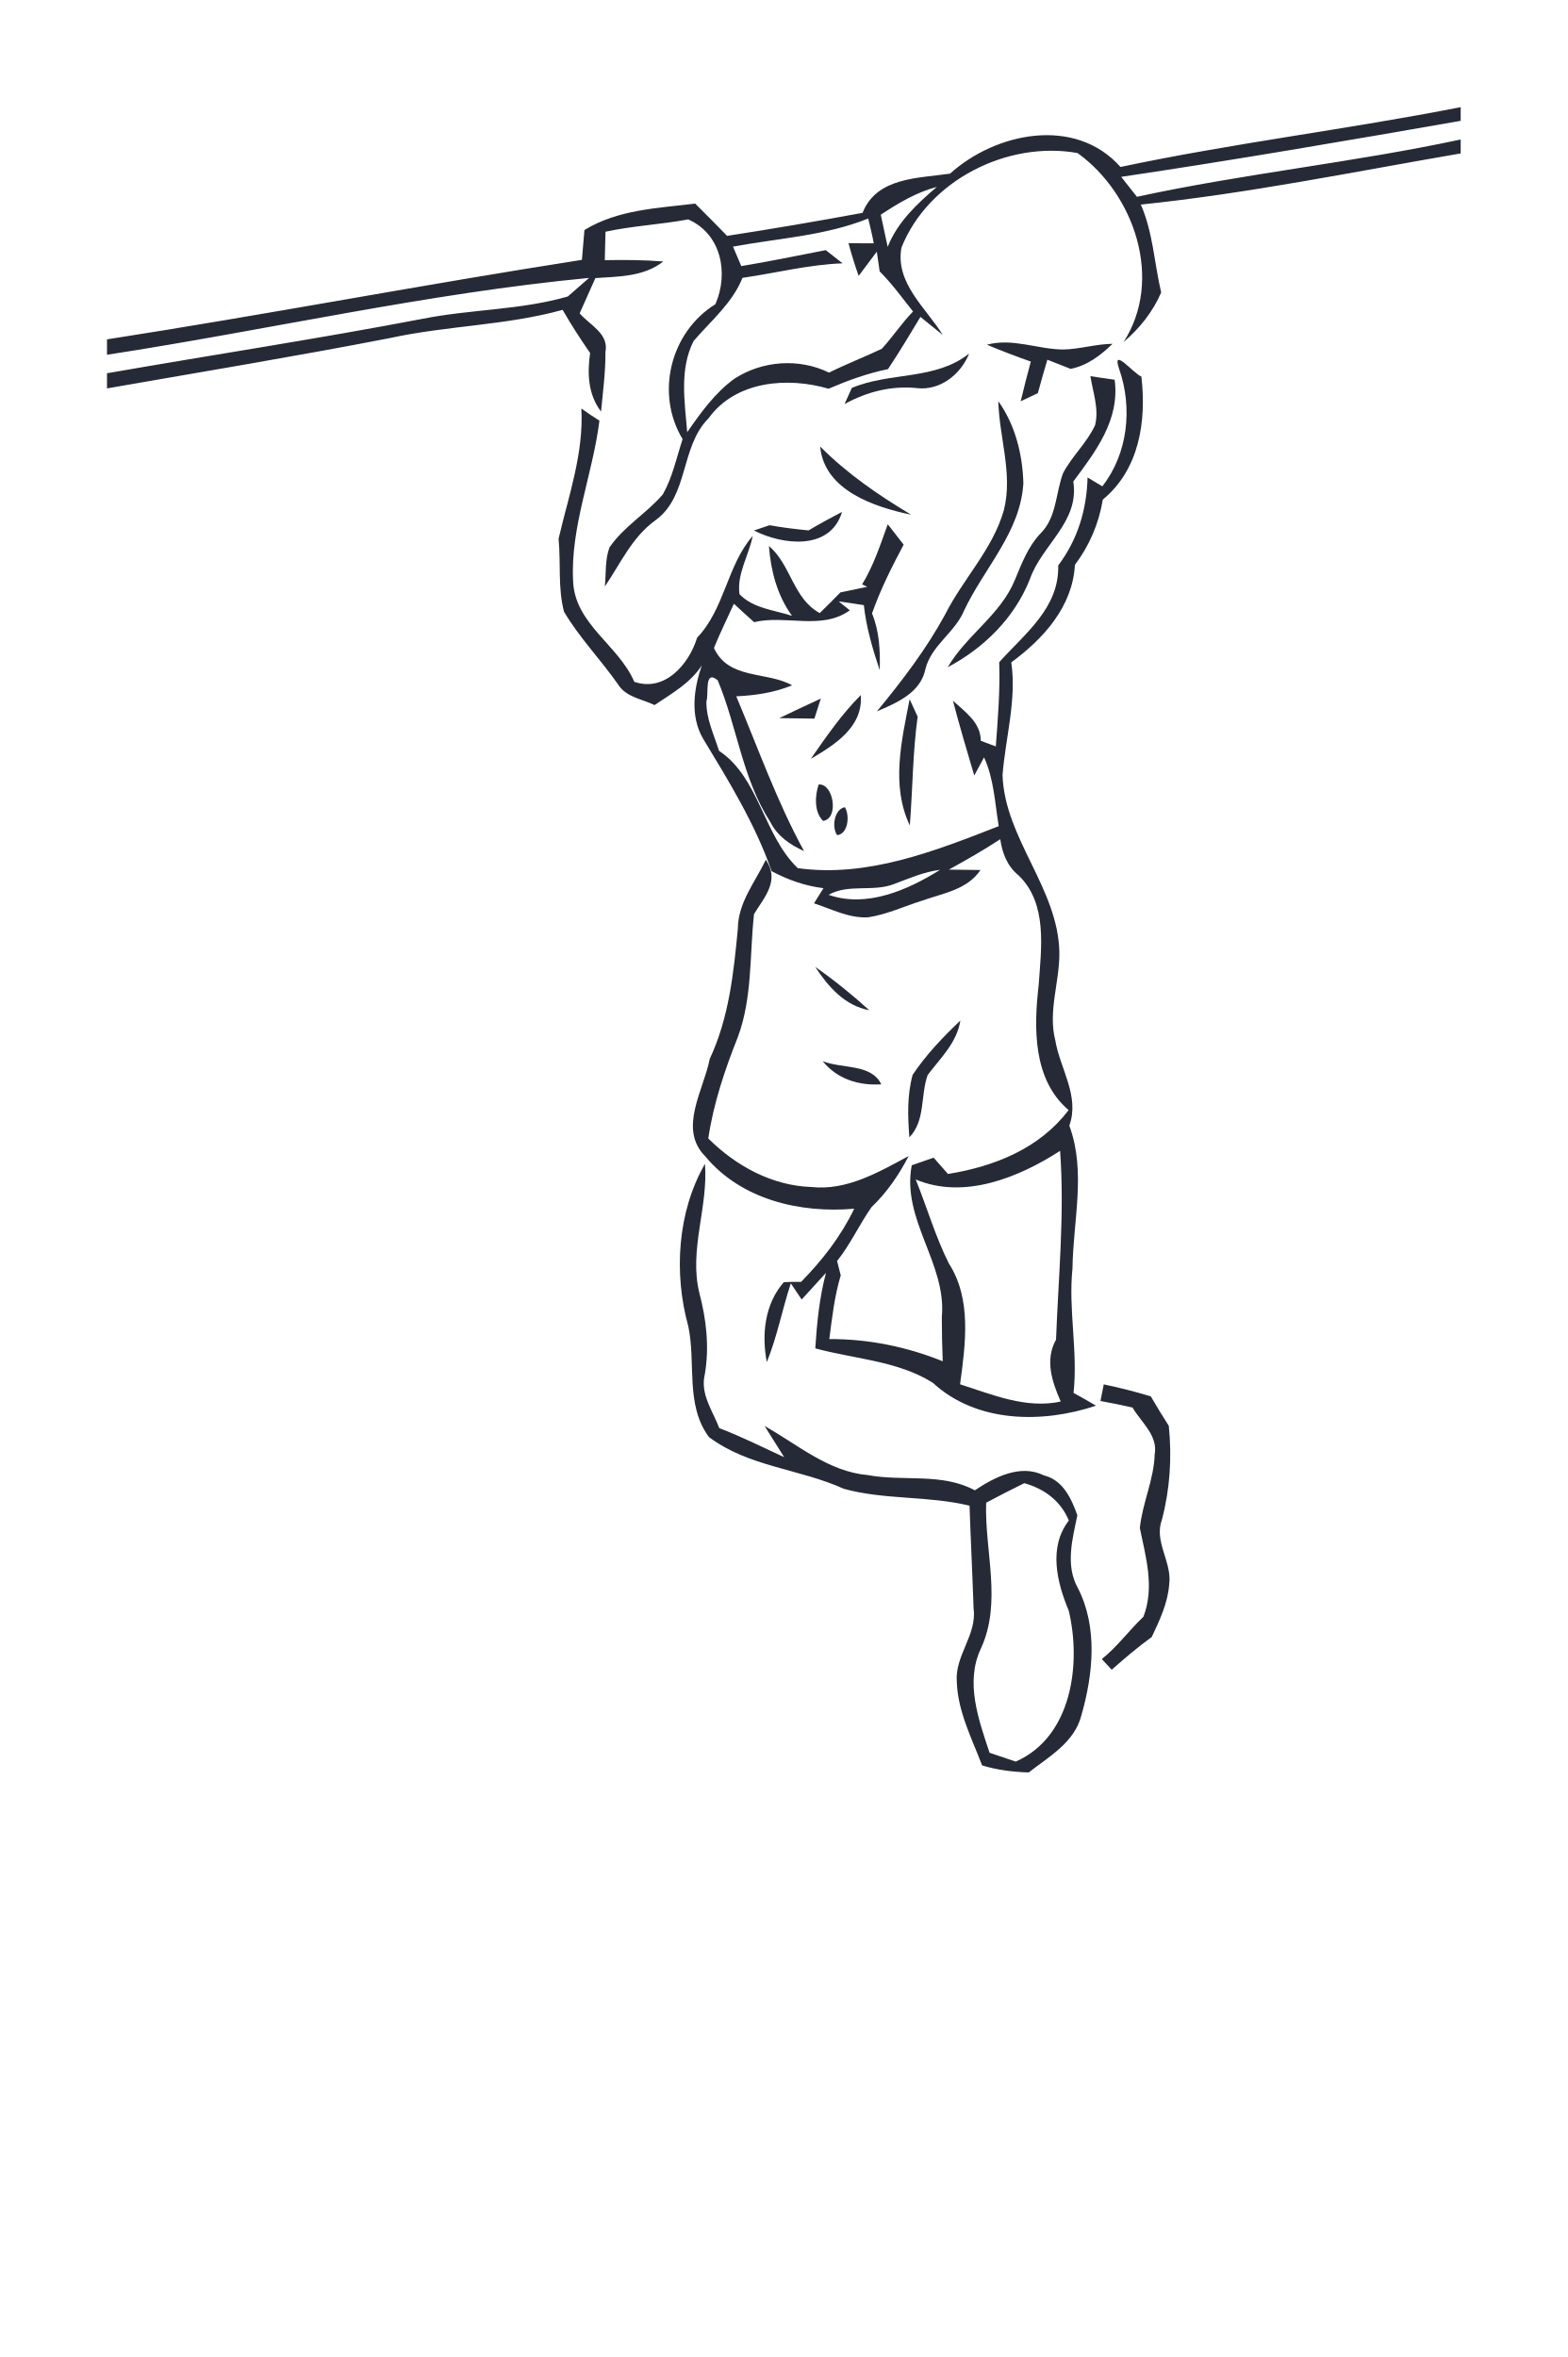
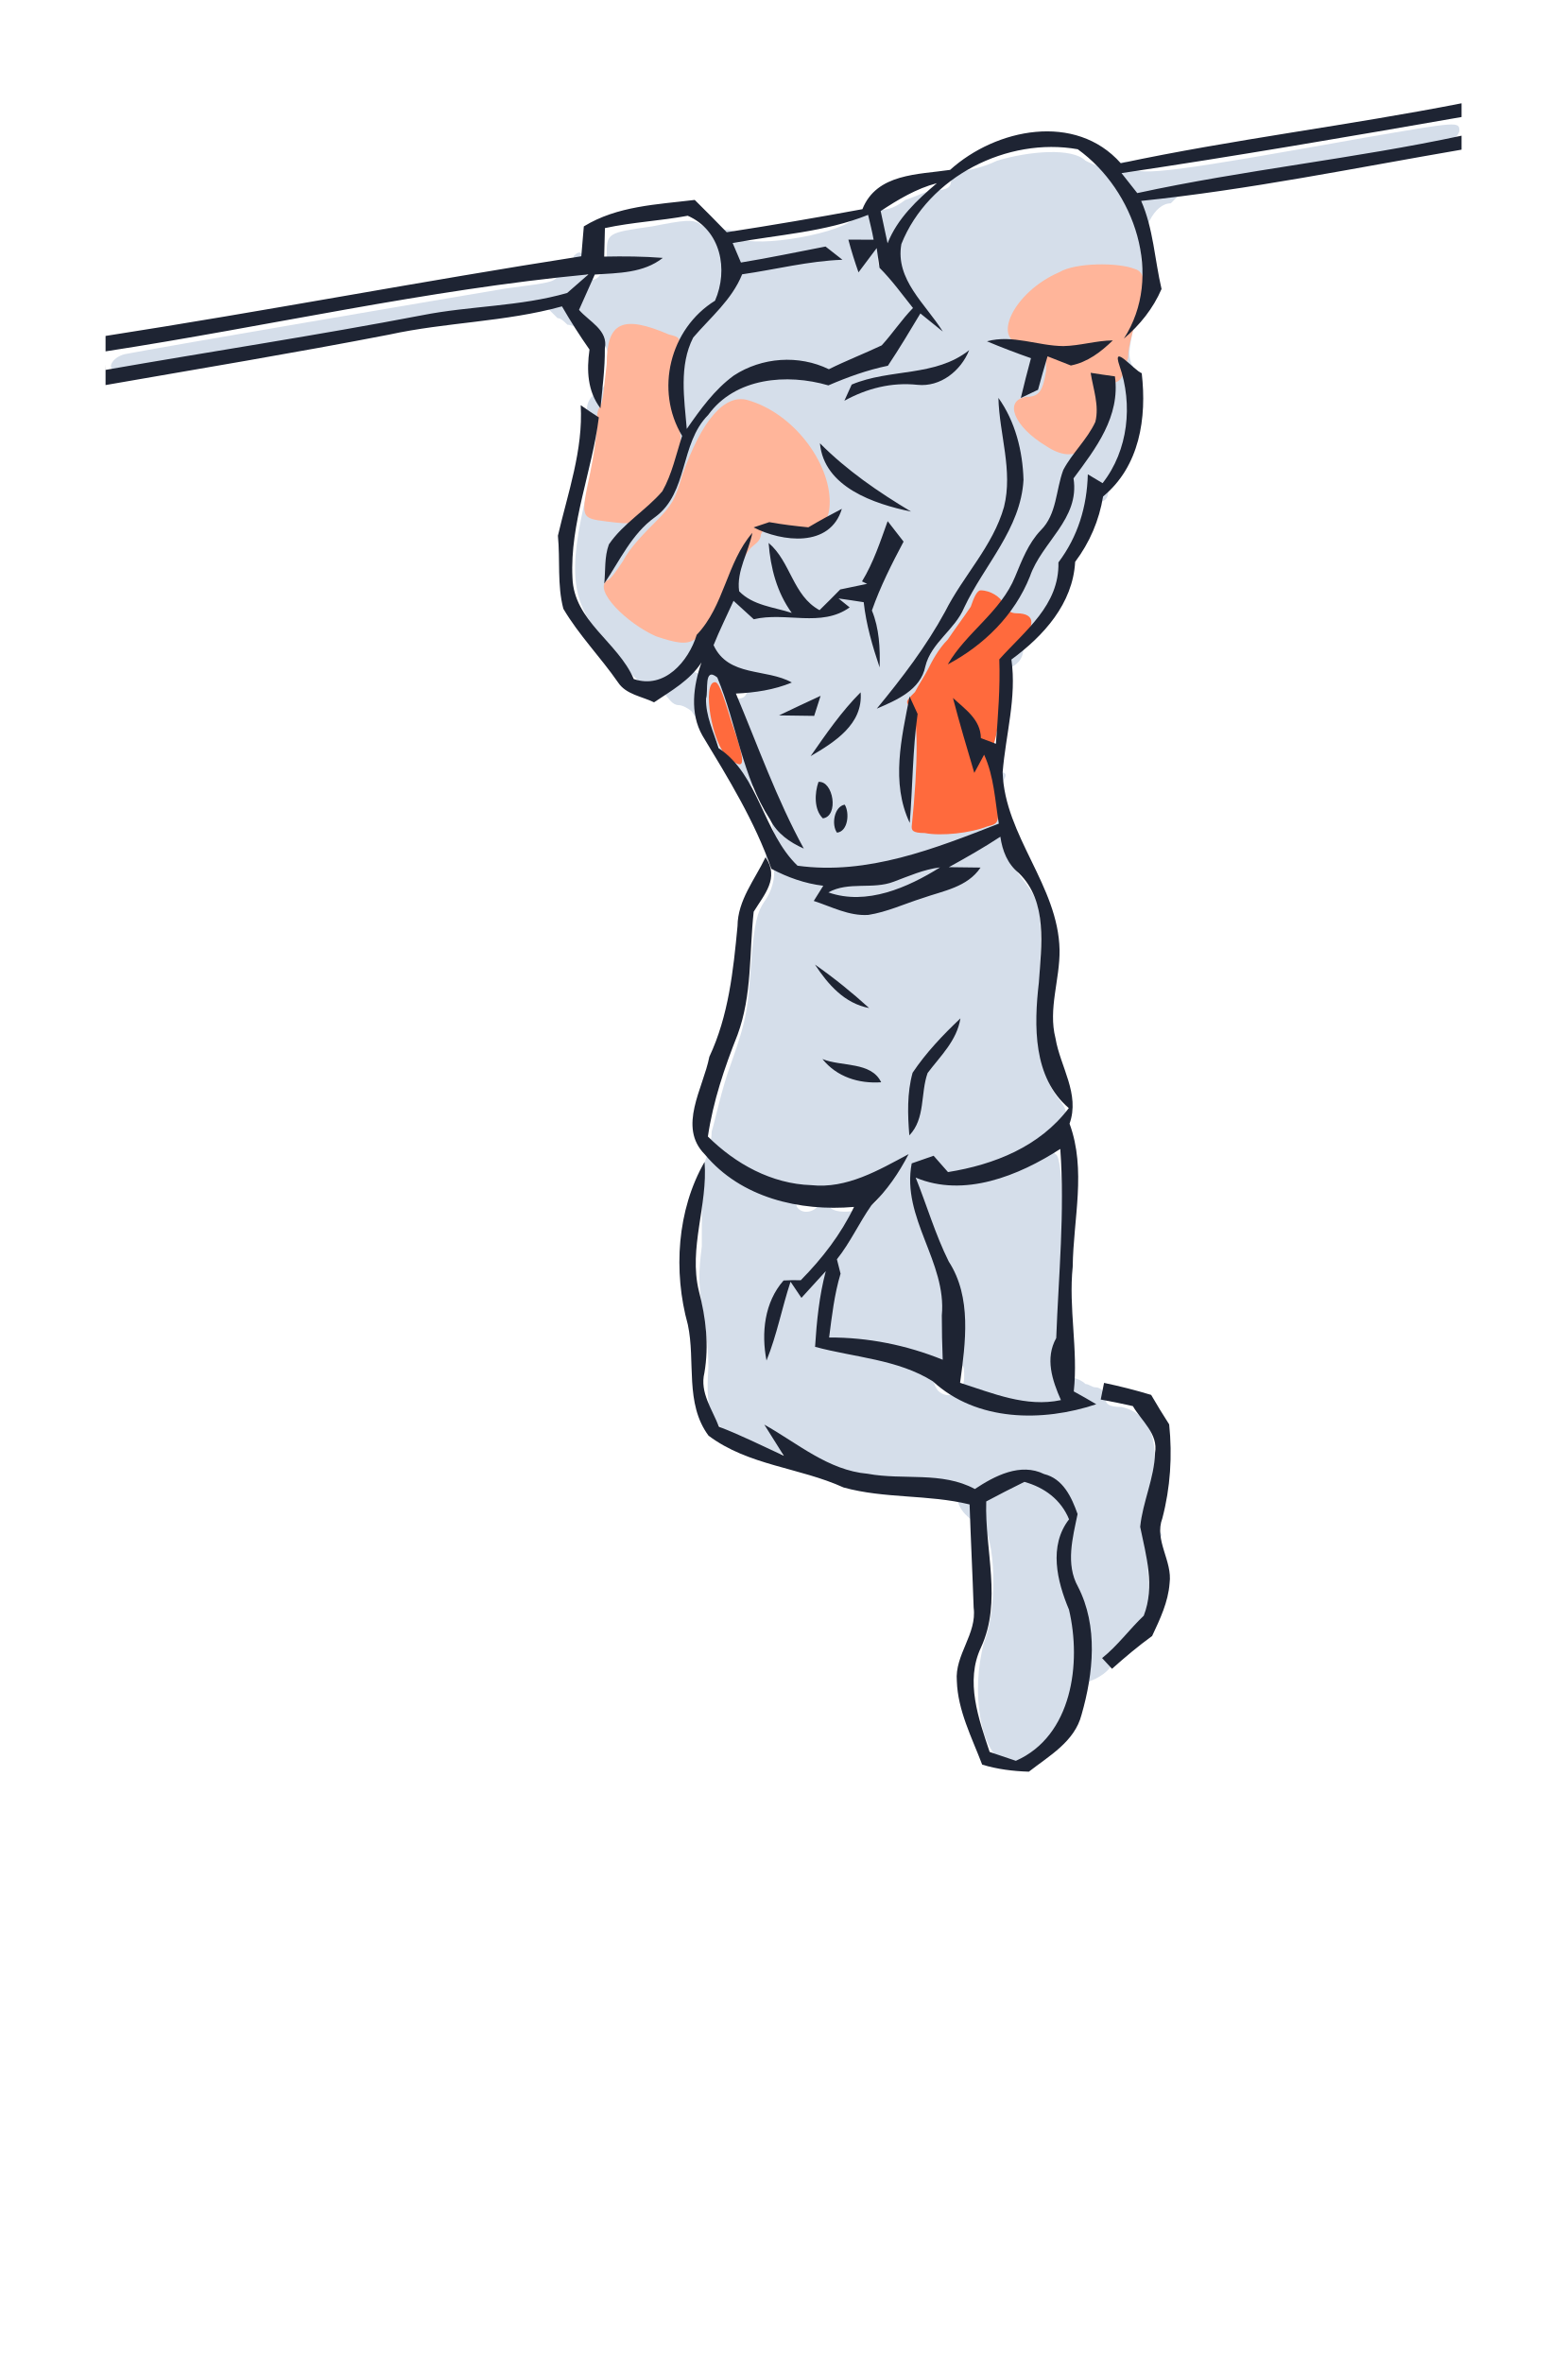
- <svg xmlns="http://www.w3.org/2000/svg" viewBox="-13.2 -4.5 193.4 290.8">
-   <g fill="#252A36">
-     <path d="M125.03 16.1c13.91-2.95 28.03-4.64 41.97-7.38v1.69c-13.94 2.43-27.88 4.83-41.88 6.91.65.82 1.29 1.64 1.94 2.46 13.22-2.87 26.71-4.23 39.94-7.07v1.72c-13.12 2.25-26.21 4.94-39.46 6.31 1.51 3.44 1.66 7.23 2.51 10.85-1.03 2.39-2.66 4.43-4.64 6.11 4.96-7.68 1.34-18.27-5.68-23.32-8.63-1.54-18.41 3.36-21.72 11.67-.79 4.38 3.02 7.42 5.1 10.78-.69-.56-2.07-1.67-2.76-2.23-1.3 2.17-2.6 4.34-4 6.44-2.53.52-4.96 1.4-7.33 2.42-5.09-1.49-11.48-.97-14.81 3.65-3.51 3.52-2.41 9.58-6.55 12.58-2.87 2.06-4.31 5.33-6.24 8.17.16-1.6 0-3.28.57-4.82 1.76-2.59 4.56-4.19 6.58-6.54 1.2-2.12 1.69-4.53 2.44-6.82-3.39-5.61-1.52-13.2 4.05-16.65 1.67-3.84.72-8.67-3.36-10.46-3.38.63-6.84.79-10.2 1.52l-.09 3.51c2.41-.05 4.82-.03 7.22.16-2.4 1.89-5.49 1.85-8.38 2.05-.65 1.45-1.29 2.9-1.94 4.35 1.25 1.45 3.64 2.5 3.18 4.78.02 2.45-.31 4.89-.54 7.34-1.61-2.12-1.71-4.69-1.35-7.23-1.21-1.73-2.34-3.5-3.39-5.32-6.97 1.93-14.26 1.94-21.3 3.48C23.3 39.46 11.65 41.39 0 43.42V40.9l.01.65C13 39.28 26.05 37.3 39 34.82c5.91-1.17 12.03-1.06 17.85-2.74.66-.58 1.97-1.72 2.62-2.29-20.01 1.9-39.63 6.43-59.47 9.48v-1.9c19.57-3.04 39.02-6.76 58.59-9.81.1-1.23.21-2.45.31-3.68 4.13-2.53 9-2.69 13.66-3.26 1.33 1.31 2.64 2.64 3.94 3.98 5.58-.86 11.15-1.81 16.71-2.84 1.76-4.42 6.87-4.25 10.8-4.84 5.64-5.09 15.44-7.11 21.02-.82m-29.57 5.89c.29 1.32.57 2.64.85 3.97 1.21-3.06 3.62-5.32 6.07-7.4-2.52.66-4.77 2.01-6.92 3.43m-18.23 3.94c.26.6.77 1.8 1.02 2.4 3.49-.57 6.95-1.3 10.42-1.97.7.54 1.39 1.09 2.08 1.63-4.18.15-8.24 1.2-12.35 1.79-1.27 3.15-3.89 5.29-6.03 7.79-1.77 3.47-1.1 7.53-.79 11.25 1.67-2.4 3.41-4.84 5.8-6.58 3.45-2.25 7.98-2.58 11.7-.77 2.13-1.06 4.36-1.92 6.51-2.94 1.35-1.48 2.45-3.16 3.85-4.6-1.34-1.68-2.6-3.43-4.12-4.95-.09-.61-.26-1.82-.35-2.43-.56.75-1.68 2.24-2.24 2.99-.47-1.33-.89-2.67-1.25-4.03.78 0 2.33.01 3.11.01-.18-1.03-.44-2.04-.68-3.06-5.31 2.14-11.1 2.43-16.68 3.47z" />
-     <path d="M108.55 38.03c3.17-.86 6.26.57 9.42.59 2.05-.04 4.03-.68 6.08-.7-1.48 1.43-3.1 2.68-5.17 3.09-.95-.38-1.91-.76-2.87-1.13-.41 1.37-.8 2.74-1.17 4.12-.53.25-1.59.75-2.12 1.01.39-1.64.81-3.28 1.25-4.9-1.83-.64-3.64-1.33-5.42-2.08zM91.89 43.36c4.74-2 10.28-.91 14.47-4.24-1.02 2.55-3.54 4.57-6.38 4.27-3.18-.34-6.22.44-8.99 1.96.23-.5.68-1.5.9-1.99z" />
-     <path d="M124.87 41.03c-.98-2.86 1.78.57 2.74.93.64 5.52-.25 11.46-4.76 15.18-.48 2.93-1.65 5.68-3.44 8.05-.28 5.15-3.89 9.13-7.85 12.03.67 4.66-.71 9.27-1.08 13.9.26 7.83 6.85 13.95 7.01 21.85.06 3.64-1.43 7.27-.5 10.89.59 3.52 3.04 6.86 1.73 10.52 2.1 5.69.46 11.74.39 17.61-.53 5.13.69 10.24.13 15.36.93.5 1.85 1.04 2.77 1.58-6.61 2.21-14.73 2.15-20.12-2.82-4.31-2.72-9.68-2.94-14.51-4.25.2-3.14.51-6.27 1.32-9.32-.75.83-2.25 2.47-3 3.29-.33-.5-1-1.5-1.34-1.99-1.06 3.21-1.68 6.57-2.96 9.71-.66-3.39-.26-7.18 2.1-9.86.7-.04 1.41-.05 2.12-.03 2.63-2.67 4.93-5.64 6.56-9.03-6.69.58-13.94-1.12-18.38-6.47-3.37-3.39-.19-8.14.56-12.02 2.37-5.06 2.95-10.6 3.47-16.09.02-3.19 2.14-5.73 3.45-8.48 1.75 2.57-.16 4.59-1.46 6.71-.55 5.05-.19 10.3-1.99 15.16-1.61 4.05-3.01 8.19-3.65 12.52 3.4 3.38 7.85 5.83 12.73 5.99 4.37.47 8.29-1.84 11.99-3.82-1.2 2.32-2.68 4.49-4.58 6.3-1.51 2.15-2.6 4.58-4.25 6.65.11.44.34 1.32.45 1.77-.77 2.56-1.07 5.22-1.41 7.86 4.79-.02 9.55.94 13.99 2.74-.07-1.82-.11-3.64-.11-5.45.62-6.61-4.99-11.99-3.71-18.73.9-.31 1.8-.63 2.7-.94l1.77 2.01c5.71-.92 11.29-3.13 14.88-7.88-4.43-3.77-4.3-10.17-3.69-15.45.31-4.51 1.13-9.99-2.46-13.49-1.4-1.12-2.03-2.74-2.28-4.48-2.05 1.35-4.19 2.56-6.34 3.75.97.01 2.92.04 3.9.05-1.63 2.43-4.6 2.86-7.14 3.76-2.23.7-4.37 1.71-6.68 2.07-2.37.16-4.53-1.01-6.72-1.72.39-.63.78-1.25 1.17-1.87-2.26-.27-4.39-1.03-6.39-2.09-2.04-5.84-5.3-11.13-8.49-16.4-1.58-2.77-1.13-6.12-.12-9.01-1.43 2.21-3.73 3.49-5.84 4.91-1.51-.74-3.46-.96-4.44-2.46-2.14-3.09-4.81-5.81-6.73-9.06-.77-2.92-.38-6.01-.67-9 1.23-5.29 3.12-10.55 2.81-16.07.73.52 1.47 1.02 2.23 1.5-.82 6.61-3.58 13.05-3.25 19.74.17 5.35 5.62 7.94 7.55 12.48 3.77 1.3 6.75-2.17 7.75-5.44 3.42-3.58 3.67-8.89 6.86-12.56-.47 2.4-1.98 4.69-1.63 7.19 1.69 1.76 4.28 1.95 6.48 2.67-1.83-2.52-2.62-5.55-2.85-8.62 2.74 2.33 2.97 6.49 6.27 8.28.86-.84 1.71-1.69 2.55-2.55 1.1-.24 2.2-.47 3.31-.69l-.63-.3c1.41-2.31 2.25-4.89 3.16-7.42.65.84 1.31 1.67 1.96 2.52-1.46 2.75-2.87 5.54-3.9 8.48.91 2.22 1.02 4.63.95 7.01-.88-2.62-1.66-5.28-1.96-8.03-1.03-.16-2.07-.32-3.1-.46l1.37 1.1c-3.5 2.51-7.88.52-11.81 1.46-.84-.75-1.67-1.51-2.49-2.27-.82 1.82-1.72 3.61-2.46 5.46 1.82 3.96 6.51 2.84 9.64 4.6-2.19.91-4.54 1.25-6.89 1.36 2.7 6.41 5.01 12.97 8.36 19.09-1.73-.77-3.3-1.86-4.16-3.59-3.44-5.3-4.09-11.75-6.49-17.48-1.71-1.4-1.07 1.72-1.39 2.59-.05 2.14.93 4.11 1.55 6.11 4.99 3.33 5.45 10.37 9.72 14.48 8.62 1.19 16.92-2.11 24.79-5.18-.47-2.85-.59-5.83-1.81-8.49-.3.56-.9 1.68-1.21 2.24-.91-3.07-1.82-6.13-2.63-9.23 1.5 1.39 3.42 2.66 3.44 4.95.46.17 1.39.52 1.85.69.26-3.45.54-6.92.42-10.39 3.16-3.53 7.41-6.67 7.28-11.94 2.4-3.18 3.52-6.89 3.62-10.85.45.27 1.36.82 1.82 1.09 3.17-4.05 3.75-9.68 2.08-14.47m-27.8 63.55c-2.59 1-5.58-.07-8.05 1.32 4.7 1.65 9.78-.6 13.75-3.08-2 .24-3.84 1.07-5.7 1.76m2.7 36.44c1.38 3.43 2.42 7.01 4.07 10.33 2.86 4.41 2.07 9.99 1.4 14.94 4.01 1.28 8.12 3.05 12.42 2.13-1.07-2.43-1.98-5.13-.58-7.64.29-7.76 1.07-15.51.5-23.29-5.11 3.3-11.86 6.04-17.81 3.53z" />
-     <path d="M121.32 41.91c.99.16 1.99.3 2.99.44.67 4.94-2.34 8.85-5.1 12.56.79 5.01-3.9 7.81-5.37 12.08-1.89 4.75-5.65 8.46-10.12 10.83 2.31-3.97 6.55-6.48 8.3-10.81.84-2.02 1.62-4.1 3.16-5.71 1.99-1.98 1.84-4.95 2.77-7.43 1.11-2.1 2.95-3.75 3.95-5.92.5-2.02-.27-4.05-.58-6.04zM109.96 45c2.08 2.91 2.99 6.55 3.09 10.09-.33 6.04-4.86 10.51-7.31 15.74-1.14 2.73-4.07 4.31-4.78 7.24-.59 2.91-3.54 4.15-5.98 5.2 3.11-3.78 6.07-7.64 8.42-11.96 2.22-4.41 5.89-8.06 7.25-12.89 1.12-4.47-.58-8.95-.69-13.42zM87.98 50.59c3.33 3.35 7.18 5.99 11.22 8.41-4.54-.94-10.72-3-11.22-8.41zM86.55 60.94c1.35-.8 2.73-1.56 4.13-2.28-1.45 4.82-7.35 4.09-10.87 2.29.48-.16 1.45-.49 1.93-.65 1.59.29 3.2.48 4.81.64zM82.94 84.1c1.7-.82 3.41-1.62 5.12-2.41-.2.61-.59 1.85-.79 2.47l-4.33-.06zM86.83 89.12c1.9-2.73 3.8-5.5 6.16-7.86.32 3.94-3.23 6.14-6.16 7.86zM99.04 97.34c-2.35-4.96-1.01-10.46-.02-15.57.25.54.74 1.61.99 2.15-.62 4.45-.61 8.95-.97 13.42zM87.8 92.29c1.84-.17 2.54 4.23.54 4.49-1.11-1.08-1.02-3.12-.54-4.49zM90.08 98.54c-.71-.98-.35-3.22.95-3.45.62.98.43 3.3-.95 3.45zM87.37 114.79c2.33 1.63 4.56 3.43 6.67 5.35-3.04-.57-5.06-2.9-6.67-5.35zM99.39 128.11c1.65-2.47 3.73-4.65 5.89-6.7-.43 2.74-2.46 4.63-4.04 6.73-.9 2.53-.25 5.6-2.25 7.68-.21-2.56-.29-5.21.4-7.71zM88.29 126.42c2.33.96 6.01.29 7.23 2.86-2.75.19-5.46-.65-7.23-2.86zM71.71 159.12c-1.81-6.54-1.34-14.11 2.06-20.03.42 5.32-1.99 10.58-.7 15.9.87 3.3 1.26 6.69.68 10.08-.59 2.41.97 4.49 1.79 6.63 2.73 1.04 5.34 2.36 8 3.58-.6-.96-1.8-2.88-2.41-3.84 4.09 2.29 7.87 5.63 12.72 6.05 4.39.82 9.14-.32 13.21 1.88 2.44-1.62 5.61-3.28 8.53-1.84 2.34.57 3.39 2.86 4.12 4.92-.6 2.92-1.5 6.16.05 8.95 2.5 4.85 1.9 10.68.44 15.76-.85 3.32-3.98 5.06-6.49 7.02-1.95-.06-3.89-.3-5.75-.87-1.27-3.34-3-6.65-3.12-10.29-.28-3.23 2.5-5.8 2.07-9.04-.14-4.24-.36-8.47-.5-12.71-5.1-1.25-10.46-.69-15.52-2.09-5.44-2.47-11.71-2.69-16.63-6.38-2.95-3.98-1.58-9.16-2.55-13.68m36.75 21.78c-.2 5.97 1.98 12.29-.64 17.97-1.99 4.18-.29 8.8 1.06 12.88.81.28 2.42.82 3.23 1.09 6.94-3.06 8.1-12.05 6.54-18.62-1.47-3.49-2.53-7.84.01-11.12-1-2.43-3.03-3.92-5.5-4.61-1.58.78-3.15 1.58-4.7 2.41zM122.56 168.35c.1-.52.31-1.54.41-2.05 1.95.41 3.89.9 5.8 1.48.71 1.22 1.45 2.44 2.22 3.63.4 3.88.15 7.79-.84 11.56-1.03 2.75 1.27 5.25.89 8.01-.17 2.31-1.18 4.42-2.15 6.49-1.72 1.25-3.35 2.62-4.94 4.04-.41-.44-.82-.88-1.22-1.32 1.92-1.53 3.36-3.54 5.13-5.22 1.4-3.63.3-7.33-.44-10.94.31-3.09 1.74-5.97 1.83-9.1.42-2.34-1.68-3.96-2.73-5.77-1.32-.3-2.64-.57-3.96-.81z" />
+ <svg xmlns="http://www.w3.org/2000/svg" viewBox="-13 -4 193 291" class="ekd">
+   <g transform="translate(-13 -4) scale(0.40389)">
+     <path class="b" fill="#D5DEEA" d="M306 537C299 534 296 516 300 501C305 488 303 464 298 464C296 464 292 460 292 457C292 453 290 452 275 451C261 450 256 449 249 445C247 443 245 443 241 443C238 444 235 443 228 440C217 435 215 432 216 417C216 410 215 404 214 398C213 391 213 388 214 380C214 375 214 367 214 362C214 357 215 353 216 352C216 351 217 348 217 345C218 342 220 332 223 324C228 310 228 307 229 294C230 281 231 278 233 275C236 271 237 265 235 263C233 261 233 261 235 260C236 259 236 258 236 254C235 251 235 250 237 250C240 248 237 241 233 241C231 241 229 240 227 237C226 235 223 232 222 231C220 230 219 227 218 225C217 223 216 221 215 220C214 220 212 219 211 217C210 216 208 215 207 215C205 215 204 213 203 212C202 210 201 209 198 209C196 209 195 208 192 205C191 203 187 199 185 196C174 184 173 175 179 150C182 134 183 129 180 127C178 125 179 121 183 119C189 114 185 100 178 100C176 100 174 99 173 99C172 98 171 97 170 97C170 97 169 96 168 95C166 92 153 93 130 97C95 103 37 113 36 113C32 113 34 109 38 108C48 106 142 90 154 88C169 86 170 86 170 83C170 82 171 81 172 80C174 80 175 79 175 78C177 76 178 77 178 81C179 88 184 86 185 78C185 71 185 71 199 69C209 67 211 67 213 68C214 69 217 70 219 70C223 70 224 70 225 72C227 76 254 72 260 67C263 64 263 63 267 64C270 64 272 64 276 61C279 60 283 58 285 58C289 58 290 57 290 55C290 53 291 52 294 52C295 52 300 51 304 49C314 46 327 45 331 49C335 51 338 52 341 50C343 49 344 49 345 51C347 54 360 52 416 42C445 37 445 37 445 40C444 43 442 44 410 49C357 58 360 57 359 60C358 61 357 62 357 62C352 62 348 70 348 79C349 86 349 90 347 94C344 107 344 108 345 111C346 112 346 114 345 114C345 115 344 120 344 126C343 133 343 137 341 140C340 143 338 147 338 149C338 152 337 153 335 153C332 153 332 154 330 159C329 163 327 167 325 169C324 171 323 174 323 176C323 179 320 185 316 191C314 193 312 197 312 198C312 201 310 203 307 204C305 205 305 206 305 214C305 219 304 224 303 226C301 232 302 234 305 235C307 236 307 236 306 238C302 242 305 260 311 267C317 275 318 275 317 299C317 323 318 328 322 334C326 339 326 340 322 343C319 346 319 350 322 352C324 353 325 375 323 399C321 422 321 420 326 420C328 420 330 421 331 422C332 422 333 423 334 423C336 423 337 425 337 426C337 428 338 429 342 429C351 431 354 440 351 454C349 465 349 467 352 467C355 467 355 469 352 469C350 470 350 470 350 479C351 490 350 493 344 500C341 502 339 505 339 507C339 509 335 512 331 513C328 513 327 514 326 518C324 527 314 539 310 538C310 538 308 537 306 537ZM294 420C294 416 294 416 290 416C285 416 283 420 286 424C289 427 294 425 294 420ZM294 406C294 400 294 400 292 400C288 400 287 407 288 412C290 417 294 413 294 406ZM250 366C250 363 249 362 247 362C243 362 242 365 243 368C245 371 250 369 250 366ZM268 365C268 361 267 360 259 362C253 363 252 364 253 368C255 371 267 369 268 365ZM228 209C228 205 222 204 221 208C221 212 222 213 225 213C227 213 228 212 228 209ZM218 202C218 199 217 198 215 198C211 198 210 201 211 204C213 207 218 205 218 202ZM274 78C274 76 274 76 272 76C268 76 267 78 268 81C270 84 274 82 274 78Z" />
+     <path class="m m-biceps" fill="#FFB59A" d="M185 159C177 158 177 158 180 144C181 139 182 133 182 130C182 127 182 125 183 124C184 122 184 119 185 111C185 98 190 96 204 102C208 103 208 103 205 111C204 118 204 123 207 130C209 138 206 147 198 155C193 160 193 160 185 159ZM319 136C309 130 306 122 313 121C317 121 318 119 319 113C319 106 319 106 312 105C302 104 309 89 323 83C328 80 341 80 346 82C350 83 350 90 346 98C346 100 344 105 344 109C342 116 342 116 339 117C336 118 336 118 335 124C334 137 328 142 319 136Z" />
+     <path class="m m-delts" fill="#FFB59A" d="M200 194C191 190 181 180 185 177C186 177 188 174 190 171C192 167 197 162 200 159C205 154 206 152 208 145C214 128 221 120 228 122C242 126 253 141 253 153C253 160 250 162 240 161C233 161 233 161 232 163C232 165 230 166 229 167C228 168 225 173 221 180C213 197 212 198 200 194Z" />
+     <path class="m m-back" fill="#FF6A3D" d="M282 254C278 254 278 253 278 252C280 233 280 218 278 216C276 214 276 214 279 211C280 209 282 206 283 204C284 202 286 198 289 195C291 192 294 188 296 185C297 182 298 180 299 180C302 180 305 182 306 184C307 186 308 187 310 187C316 187 316 191 310 197C305 203 305 203 305 212C305 218 304 224 303 227C302 231 302 233 303 239C305 251 305 251 301 252C296 254 287 255 282 254ZM222 231C217 227 214 208 218 208C219 208 220 210 223 220C228 234 227 235 222 231Z" />
+   </g>
+   <g class="l">
+     <g fill="#1E2433">
+       <path d="M125.03 16.1c13.91-2.95 28.03-4.64 41.97-7.38v1.69c-13.94 2.43-27.88 4.83-41.88 6.91.65.82 1.29 1.64 1.94 2.46 13.22-2.87 26.71-4.23 39.94-7.07v1.72c-13.12 2.25-26.21 4.94-39.46 6.31 1.51 3.44 1.66 7.23 2.51 10.85-1.03 2.39-2.66 4.43-4.64 6.11 4.96-7.68 1.34-18.27-5.68-23.32-8.63-1.54-18.41 3.36-21.72 11.67-.79 4.38 3.02 7.42 5.1 10.78-.69-.56-2.07-1.67-2.76-2.23-1.3 2.17-2.6 4.34-4 6.44-2.53.52-4.96 1.4-7.33 2.42-5.09-1.49-11.48-.97-14.81 3.65-3.51 3.52-2.41 9.58-6.55 12.58-2.87 2.06-4.31 5.33-6.24 8.17.16-1.6 0-3.28.57-4.82 1.76-2.59 4.56-4.19 6.58-6.54 1.2-2.12 1.69-4.53 2.44-6.82-3.39-5.61-1.52-13.2 4.05-16.65 1.67-3.84.72-8.67-3.36-10.46-3.38.63-6.84.79-10.2 1.52l-.09 3.51c2.41-.05 4.82-.03 7.22.16-2.4 1.89-5.49 1.85-8.38 2.05-.65 1.45-1.29 2.9-1.94 4.35 1.25 1.45 3.64 2.5 3.18 4.78.02 2.45-.31 4.89-.54 7.34-1.61-2.12-1.71-4.69-1.35-7.23-1.21-1.73-2.34-3.5-3.39-5.32-6.97 1.93-14.26 1.94-21.3 3.48C23.3 39.46 11.65 41.39 0 43.42V40.9l.01.65C13 39.28 26.05 37.3 39 34.82c5.91-1.17 12.03-1.06 17.85-2.74.66-.58 1.97-1.72 2.62-2.29-20.01 1.9-39.63 6.43-59.47 9.48v-1.9c19.57-3.04 39.02-6.76 58.59-9.81.1-1.23.21-2.45.31-3.68 4.13-2.53 9-2.69 13.66-3.26 1.33 1.31 2.64 2.64 3.94 3.98 5.58-.86 11.15-1.81 16.71-2.84 1.76-4.42 6.87-4.25 10.8-4.84 5.64-5.09 15.44-7.11 21.02-.82m-29.57 5.89c.29 1.32.57 2.64.85 3.97 1.21-3.06 3.62-5.32 6.07-7.4-2.52.66-4.77 2.01-6.92 3.43m-18.23 3.94c.26.6.77 1.8 1.02 2.4 3.49-.57 6.95-1.3 10.42-1.97.7.54 1.39 1.09 2.08 1.63-4.18.15-8.24 1.2-12.35 1.79-1.27 3.15-3.89 5.29-6.03 7.79-1.77 3.47-1.1 7.53-.79 11.25 1.67-2.4 3.41-4.84 5.8-6.58 3.45-2.25 7.98-2.58 11.7-.77 2.13-1.06 4.36-1.92 6.51-2.94 1.35-1.48 2.45-3.16 3.85-4.6-1.34-1.68-2.6-3.43-4.12-4.95-.09-.61-.26-1.82-.35-2.43-.56.75-1.68 2.24-2.24 2.99-.47-1.33-.89-2.67-1.25-4.03.78 0 2.33.01 3.11.01-.18-1.03-.44-2.04-.68-3.06-5.31 2.14-11.1 2.43-16.68 3.47z" />
+       <path d="M108.55 38.03c3.17-.86 6.26.57 9.42.59 2.05-.04 4.03-.68 6.08-.7-1.48 1.43-3.1 2.68-5.17 3.09-.95-.38-1.91-.76-2.87-1.13-.41 1.37-.8 2.74-1.17 4.12-.53.25-1.59.75-2.12 1.01.39-1.64.81-3.28 1.25-4.9-1.83-.64-3.64-1.33-5.42-2.08zM91.89 43.36c4.74-2 10.28-.91 14.47-4.24-1.02 2.55-3.54 4.57-6.38 4.27-3.18-.34-6.22.44-8.99 1.96.23-.5.68-1.5.9-1.99z" />
+       <path d="M124.87 41.03c-.98-2.86 1.78.57 2.74.93.64 5.52-.25 11.46-4.76 15.18-.48 2.93-1.65 5.68-3.44 8.05-.28 5.15-3.89 9.13-7.85 12.03.67 4.66-.71 9.27-1.08 13.9.26 7.83 6.85 13.95 7.01 21.85.06 3.64-1.43 7.27-.5 10.89.59 3.52 3.04 6.86 1.73 10.52 2.1 5.69.46 11.74.39 17.61-.53 5.13.69 10.24.13 15.36.93.5 1.85 1.04 2.77 1.58-6.61 2.21-14.73 2.15-20.12-2.82-4.31-2.72-9.68-2.94-14.51-4.25.2-3.14.51-6.27 1.32-9.32-.75.83-2.25 2.47-3 3.29-.33-.5-1-1.5-1.34-1.99-1.06 3.21-1.68 6.57-2.96 9.71-.66-3.39-.26-7.18 2.1-9.86.7-.04 1.41-.05 2.12-.03 2.63-2.67 4.93-5.64 6.56-9.03-6.69.58-13.94-1.12-18.38-6.47-3.37-3.39-.19-8.14.56-12.02 2.37-5.06 2.95-10.6 3.47-16.09.02-3.19 2.14-5.73 3.45-8.48 1.75 2.57-.16 4.59-1.46 6.71-.55 5.05-.19 10.3-1.99 15.16-1.61 4.05-3.01 8.19-3.65 12.52 3.4 3.38 7.85 5.83 12.73 5.99 4.37.47 8.29-1.84 11.99-3.82-1.2 2.32-2.68 4.49-4.58 6.3-1.51 2.15-2.6 4.58-4.25 6.65.11.44.34 1.32.45 1.77-.77 2.56-1.07 5.22-1.41 7.86 4.79-.02 9.55.94 13.99 2.74-.07-1.82-.11-3.64-.11-5.45.62-6.61-4.99-11.99-3.71-18.73.9-.31 1.8-.63 2.7-.94l1.77 2.01c5.71-.92 11.29-3.13 14.88-7.88-4.43-3.77-4.3-10.17-3.69-15.45.31-4.51 1.13-9.99-2.46-13.49-1.4-1.12-2.03-2.74-2.28-4.48-2.05 1.35-4.19 2.56-6.34 3.75.97.01 2.92.04 3.9.05-1.63 2.43-4.6 2.86-7.14 3.76-2.23.7-4.37 1.71-6.68 2.07-2.37.16-4.53-1.01-6.72-1.72.39-.63.78-1.25 1.17-1.87-2.26-.27-4.39-1.03-6.39-2.09-2.04-5.84-5.3-11.13-8.49-16.4-1.58-2.77-1.13-6.12-.12-9.01-1.43 2.21-3.73 3.49-5.84 4.91-1.51-.74-3.46-.96-4.44-2.46-2.14-3.09-4.81-5.81-6.73-9.06-.77-2.92-.38-6.01-.67-9 1.23-5.29 3.12-10.55 2.81-16.07.73.52 1.47 1.02 2.23 1.5-.82 6.61-3.58 13.05-3.25 19.74.17 5.35 5.62 7.94 7.55 12.48 3.77 1.3 6.75-2.17 7.75-5.44 3.42-3.58 3.67-8.89 6.86-12.56-.47 2.4-1.98 4.69-1.63 7.19 1.69 1.76 4.28 1.95 6.48 2.67-1.83-2.52-2.62-5.55-2.85-8.62 2.74 2.33 2.97 6.49 6.27 8.28.86-.84 1.71-1.69 2.55-2.55 1.1-.24 2.2-.47 3.31-.69l-.63-.3c1.41-2.31 2.25-4.89 3.16-7.42.65.84 1.31 1.67 1.96 2.52-1.46 2.75-2.87 5.54-3.9 8.48.91 2.22 1.02 4.63.95 7.01-.88-2.62-1.66-5.28-1.96-8.03-1.03-.16-2.07-.32-3.1-.46l1.37 1.1c-3.5 2.51-7.88.52-11.81 1.46-.84-.75-1.67-1.51-2.49-2.27-.82 1.82-1.72 3.61-2.46 5.46 1.82 3.96 6.51 2.84 9.64 4.6-2.19.91-4.54 1.25-6.89 1.36 2.7 6.41 5.01 12.97 8.36 19.09-1.73-.77-3.3-1.86-4.16-3.59-3.44-5.3-4.09-11.75-6.49-17.48-1.71-1.4-1.07 1.72-1.39 2.59-.05 2.14.93 4.11 1.55 6.11 4.99 3.33 5.45 10.37 9.72 14.48 8.62 1.19 16.92-2.11 24.79-5.18-.47-2.85-.59-5.83-1.81-8.49-.3.56-.9 1.68-1.21 2.24-.91-3.07-1.82-6.13-2.63-9.23 1.5 1.39 3.42 2.66 3.44 4.95.46.17 1.39.52 1.85.69.26-3.45.54-6.92.42-10.39 3.16-3.53 7.41-6.67 7.28-11.94 2.4-3.18 3.52-6.89 3.62-10.85.45.27 1.36.82 1.82 1.09 3.17-4.05 3.75-9.68 2.08-14.47m-27.8 63.55c-2.59 1-5.58-.07-8.05 1.32 4.7 1.65 9.78-.6 13.75-3.08-2 .24-3.84 1.07-5.7 1.76m2.7 36.44c1.38 3.43 2.42 7.01 4.07 10.33 2.86 4.41 2.07 9.99 1.4 14.94 4.01 1.28 8.12 3.05 12.42 2.13-1.07-2.43-1.98-5.13-.58-7.64.29-7.76 1.07-15.51.5-23.29-5.11 3.3-11.86 6.04-17.81 3.53z" />
+       <path d="M121.32 41.91c.99.16 1.99.3 2.99.44.67 4.94-2.34 8.85-5.1 12.56.79 5.01-3.9 7.81-5.37 12.08-1.89 4.75-5.65 8.46-10.12 10.83 2.31-3.97 6.55-6.48 8.3-10.81.84-2.02 1.62-4.1 3.16-5.71 1.99-1.98 1.84-4.95 2.77-7.43 1.11-2.1 2.95-3.75 3.95-5.92.5-2.02-.27-4.05-.58-6.04zM109.96 45c2.08 2.91 2.99 6.55 3.09 10.09-.33 6.04-4.86 10.51-7.31 15.74-1.14 2.73-4.07 4.31-4.78 7.24-.59 2.91-3.54 4.15-5.98 5.2 3.11-3.78 6.07-7.64 8.42-11.96 2.22-4.41 5.89-8.06 7.25-12.89 1.12-4.47-.58-8.95-.69-13.42zM87.98 50.59c3.33 3.35 7.18 5.99 11.22 8.41-4.54-.94-10.72-3-11.22-8.41zM86.55 60.94c1.35-.8 2.73-1.56 4.13-2.28-1.45 4.82-7.35 4.09-10.87 2.29.48-.16 1.45-.49 1.93-.65 1.59.29 3.2.48 4.81.64zM82.94 84.1c1.7-.82 3.41-1.62 5.12-2.41-.2.61-.59 1.85-.79 2.47l-4.33-.06zM86.83 89.12c1.9-2.73 3.8-5.5 6.16-7.86.32 3.94-3.23 6.14-6.16 7.86zM99.04 97.34c-2.35-4.96-1.01-10.46-.02-15.57.25.54.74 1.61.99 2.15-.62 4.45-.61 8.95-.97 13.42zM87.8 92.29c1.84-.17 2.54 4.23.54 4.49-1.11-1.08-1.02-3.12-.54-4.49zM90.08 98.54c-.71-.98-.35-3.22.95-3.45.62.98.43 3.3-.95 3.45zM87.37 114.79c2.33 1.63 4.56 3.43 6.67 5.35-3.04-.57-5.06-2.9-6.67-5.35zM99.39 128.11c1.65-2.47 3.73-4.65 5.89-6.7-.43 2.74-2.46 4.63-4.04 6.73-.9 2.53-.25 5.6-2.25 7.68-.21-2.56-.29-5.21.4-7.71zM88.29 126.42c2.33.96 6.01.29 7.23 2.86-2.75.19-5.46-.65-7.23-2.86zM71.71 159.12c-1.81-6.54-1.34-14.11 2.06-20.03.42 5.32-1.99 10.58-.7 15.9.87 3.3 1.26 6.69.68 10.08-.59 2.41.97 4.49 1.79 6.63 2.73 1.04 5.34 2.36 8 3.58-.6-.96-1.8-2.88-2.41-3.84 4.09 2.29 7.87 5.63 12.72 6.05 4.39.82 9.14-.32 13.21 1.88 2.44-1.62 5.61-3.28 8.53-1.84 2.34.57 3.39 2.86 4.12 4.92-.6 2.92-1.5 6.16.05 8.95 2.5 4.85 1.9 10.68.44 15.76-.85 3.32-3.98 5.06-6.49 7.02-1.95-.06-3.89-.3-5.75-.87-1.27-3.34-3-6.65-3.12-10.29-.28-3.23 2.5-5.8 2.07-9.04-.14-4.24-.36-8.47-.5-12.71-5.1-1.25-10.46-.69-15.52-2.09-5.44-2.47-11.71-2.69-16.63-6.38-2.95-3.98-1.58-9.16-2.55-13.68m36.75 21.78c-.2 5.97 1.98 12.29-.64 17.97-1.99 4.18-.29 8.8 1.06 12.88.81.28 2.42.82 3.23 1.09 6.94-3.06 8.1-12.05 6.54-18.62-1.47-3.49-2.53-7.84.01-11.12-1-2.43-3.03-3.92-5.5-4.61-1.58.78-3.15 1.58-4.7 2.41zM122.56 168.35c.1-.52.31-1.54.41-2.05 1.95.41 3.89.9 5.8 1.48.71 1.22 1.45 2.44 2.22 3.63.4 3.88.15 7.79-.84 11.56-1.03 2.75 1.27 5.25.89 8.01-.17 2.31-1.18 4.42-2.15 6.49-1.72 1.25-3.35 2.62-4.94 4.04-.41-.44-.82-.88-1.22-1.32 1.92-1.53 3.36-3.54 5.13-5.22 1.4-3.63.3-7.33-.44-10.94.31-3.09 1.74-5.97 1.83-9.1.42-2.34-1.68-3.96-2.73-5.77-1.32-.3-2.64-.57-3.96-.81z" />
+     </g>
  </g>
</svg>
